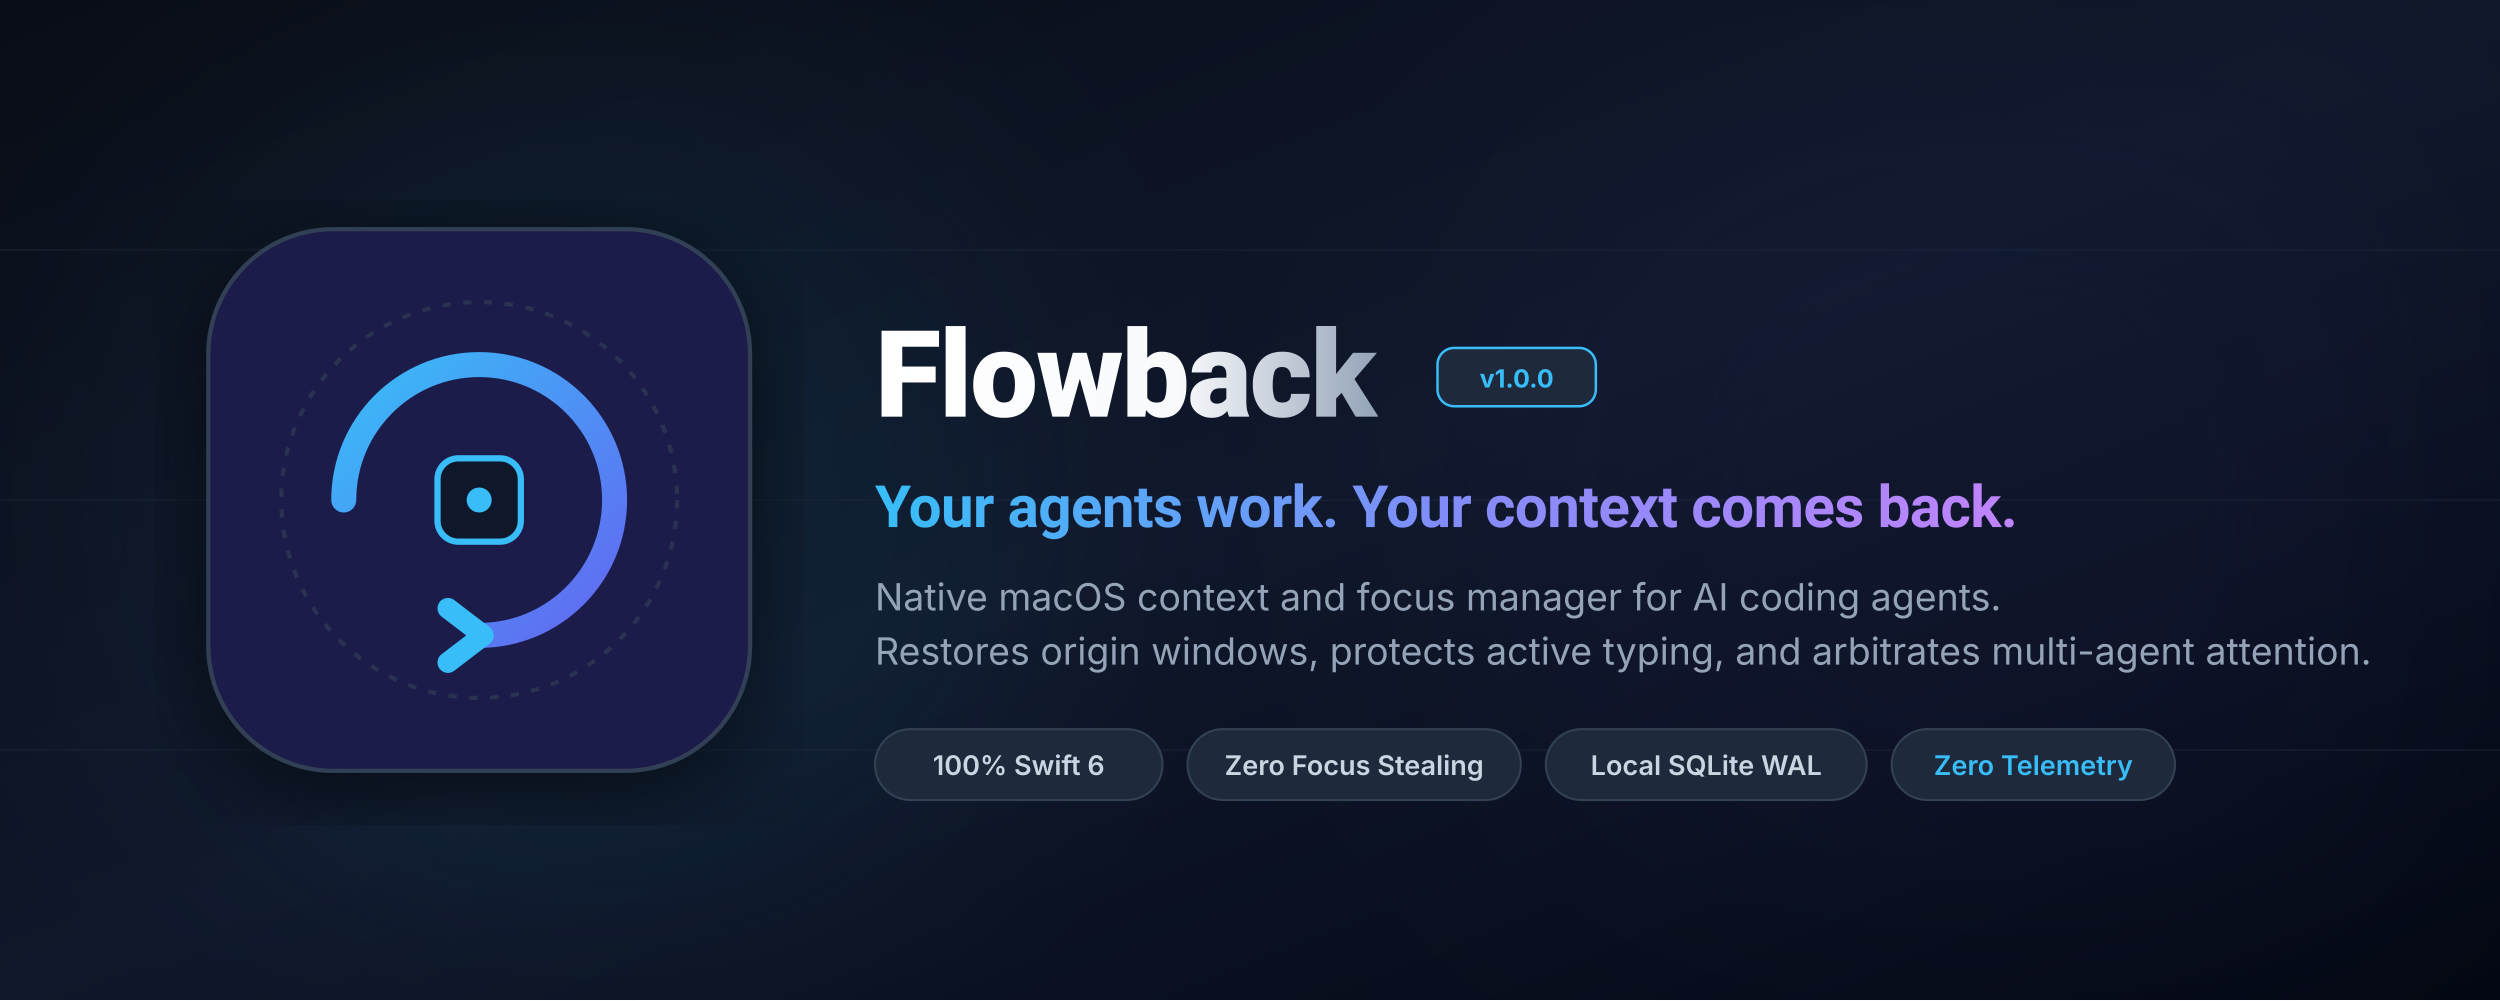
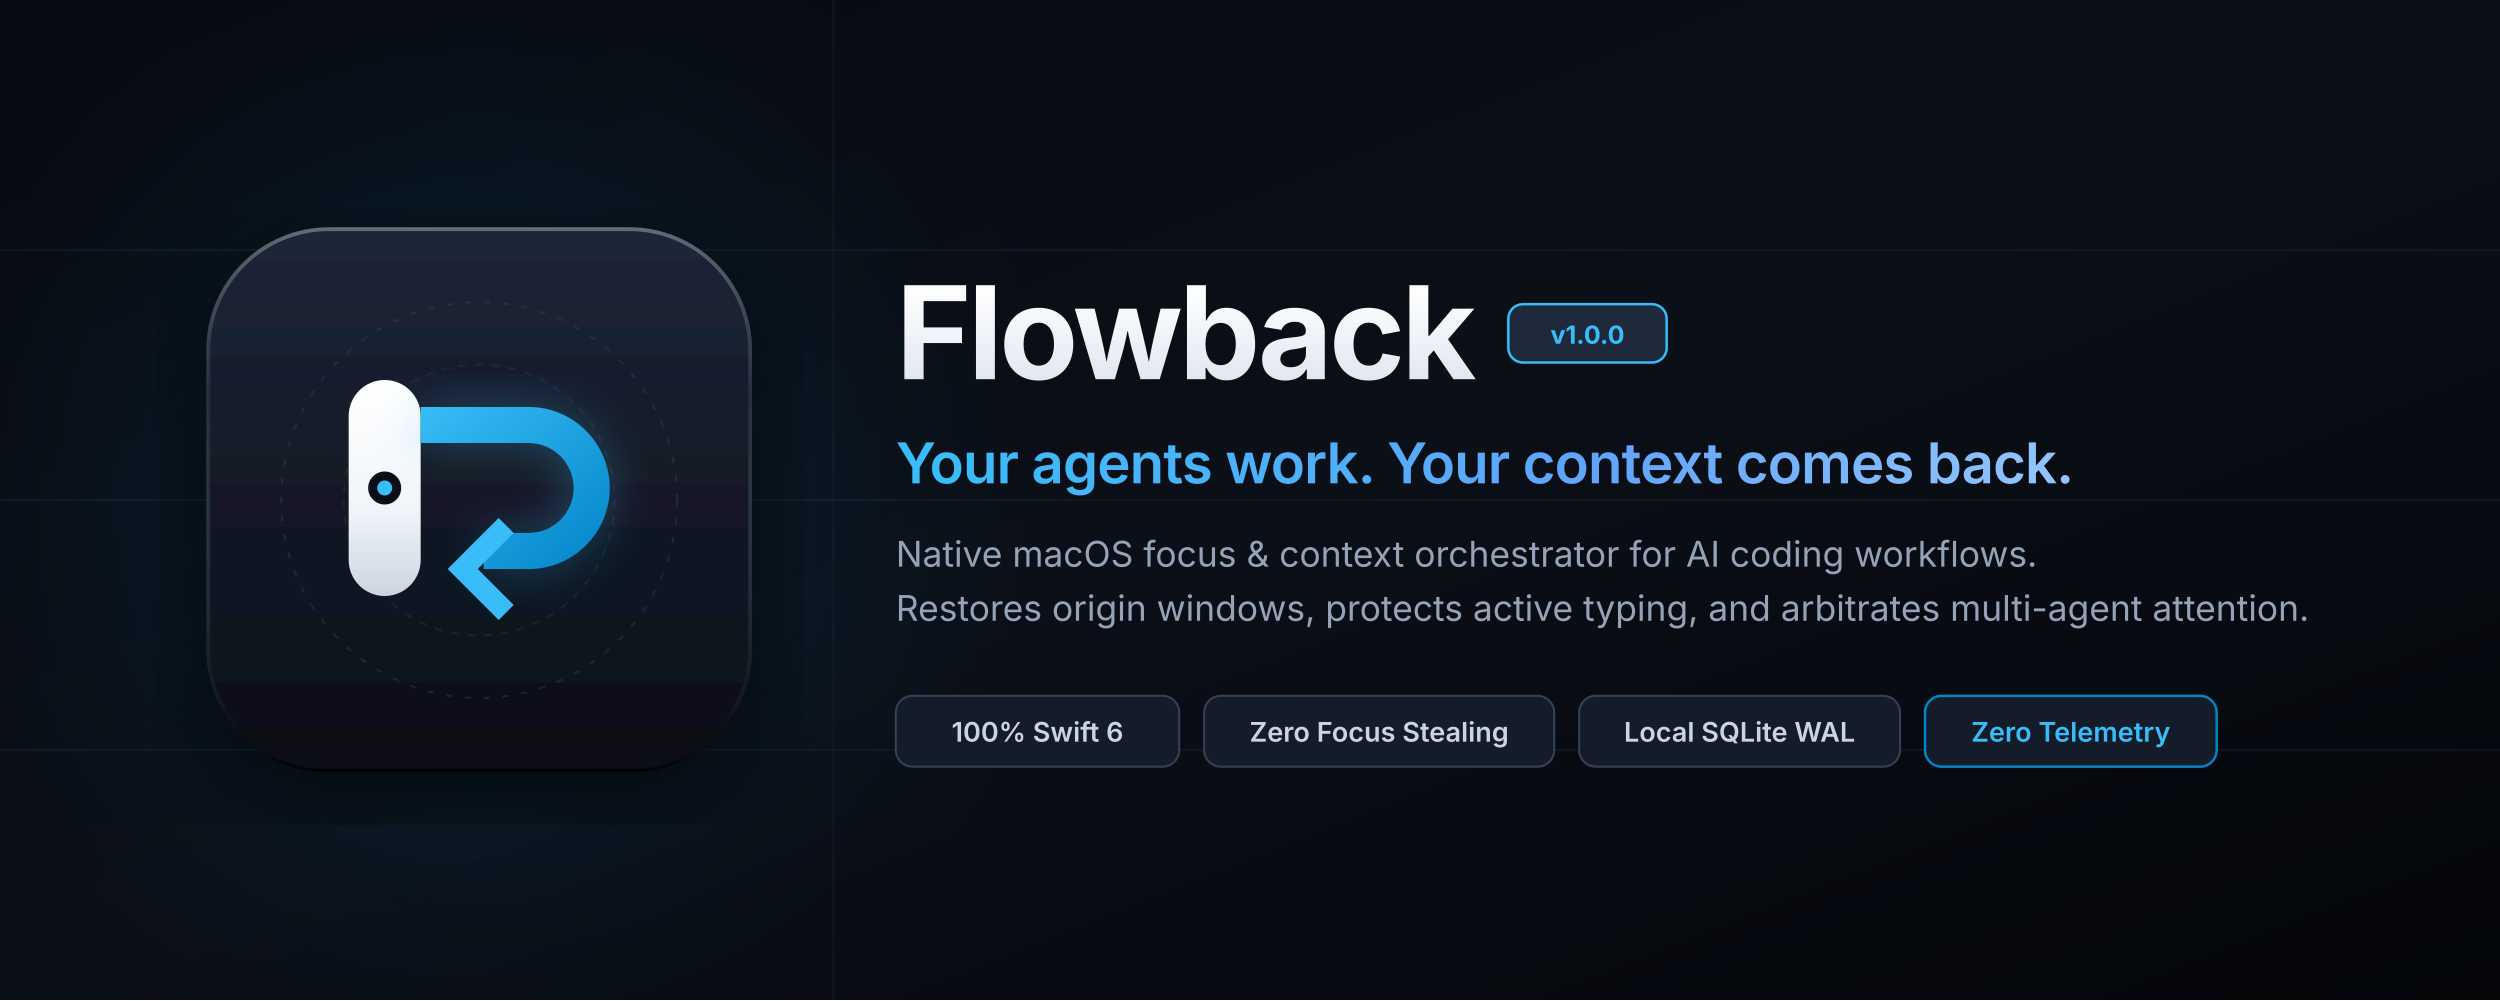
<svg xmlns="http://www.w3.org/2000/svg" viewBox="0 0 1200 480" width="100%" height="100%">
  <defs>
    <linearGradient id="bg" x1="0%" y1="0%" x2="100%" y2="100%">
-       <stop offset="0%" stop-color="#090d16" />
-       <stop offset="50%" stop-color="#0f172a" />
-       <stop offset="100%" stop-color="#030712" />
+       <stop offset="0%" stop-color="#070A10" />
+       <stop offset="50%" stop-color="#0B0F17" />
+       <stop offset="100%" stop-color="#04060A" />
    </linearGradient>
-     <linearGradient id="titleGrad" x1="0%" y1="0%" x2="100%" y2="0%">
-       <stop offset="0%" stop-color="#ffffff" />
-       <stop offset="60%" stop-color="#f8fafc" />
-       <stop offset="100%" stop-color="#94a3b8" />
+     <linearGradient id="titleGrad" x1="0%" y1="0%" x2="0%" y2="100%">
+       <stop offset="0%" stop-color="#FFFFFF" />
+       <stop offset="100%" stop-color="#E2E8F0" />
    </linearGradient>
    <linearGradient id="tagGrad" x1="0%" y1="0%" x2="100%" y2="0%">
-       <stop offset="0%" stop-color="#38bdf8" />
-       <stop offset="50%" stop-color="#818cf8" />
-       <stop offset="100%" stop-color="#c084fc" />
+       <stop offset="0%" stop-color="#38BDF8" />
+       <stop offset="60%" stop-color="#60A5FA" />
+       <stop offset="100%" stop-color="#93C5FD" />
    </linearGradient>
-     <linearGradient id="iconGlow" x1="0%" y1="0%" x2="100%" y2="100%">
-       <stop offset="0%" stop-color="#38bdf8" />
-       <stop offset="100%" stop-color="#6366f1" />
+     <linearGradient id="iconBodyGrad" x1="50%" y1="0%" x2="50%" y2="100%">
+       <stop offset="0%" stop-color="#1E2638" />
+       <stop offset="40%" stop-color="#141B29" />
+       <stop offset="100%" stop-color="#0A0E17" />
+     </linearGradient>
+     <linearGradient id="iconRim" x1="50%" y1="0%" x2="50%" y2="100%">
+       <stop offset="0%" stop-color="#FFFFFF" stop-opacity="0.32" />
+       <stop offset="30%" stop-color="#94A3B8" stop-opacity="0.12" />
+       <stop offset="100%" stop-color="#000000" stop-opacity="0.6" />
+     </linearGradient>
+     <linearGradient id="flowGrad" x1="0%" y1="0%" x2="100%" y2="100%">
+       <stop offset="0%" stop-color="#38BDF8" />
+       <stop offset="100%" stop-color="#0284C7" />
+     </linearGradient>
+     <linearGradient id="anchorMetal" x1="0%" y1="0%" x2="0%" y2="100%">
+       <stop offset="0%" stop-color="#FFFFFF" />
+       <stop offset="60%" stop-color="#F1F5F9" />
+       <stop offset="100%" stop-color="#CBD5E1" />
    </linearGradient>
    <filter id="shadow">
-       <feDropShadow dx="0" dy="12" stdDeviation="24" flood-color="#000" flood-opacity="0.6" />
+       <feDropShadow dx="0" dy="16" stdDeviation="28" flood-color="#000000" flood-opacity="0.65" />
+     </filter>
+     <filter id="ambient" x="-20%" y="-20%" width="140%" height="140%">
+       <feGaussianBlur stdDeviation="30" result="blur" />
+       <feComposite in="SourceGraphic" in2="blur" operator="over" />
    </filter>
  </defs>
  <rect width="1200" height="480" fill="url(#bg)" />
-   <circle cx="280" cy="240" r="220" fill="#38bdf8" opacity="0.06" filter="blur(60px)" />
-   <circle cx="950" cy="240" r="260" fill="#6366f1" opacity="0.05" filter="blur(80px)" />
-   <line x1="0" y1="120" x2="1200" y2="120" stroke="#1e293b" stroke-width="1" opacity="0.4" />
-   <line x1="0" y1="240" x2="1200" y2="240" stroke="#1e293b" stroke-width="1" opacity="0.4" />
-   <line x1="0" y1="360" x2="1200" y2="360" stroke="#1e293b" stroke-width="1" opacity="0.4" />
+   <line x1="0" y1="120" x2="1200" y2="120" stroke="#1E293B" stroke-width="1" opacity="0.35" />
+   <line x1="0" y1="240" x2="1200" y2="240" stroke="#1E293B" stroke-width="1" opacity="0.35" />
+   <line x1="0" y1="360" x2="1200" y2="360" stroke="#1E293B" stroke-width="1" opacity="0.35" />
+   <line x1="400" y1="0" x2="400" y2="480" stroke="#1E293B" stroke-width="1" opacity="0.25" />
+   <circle cx="230" cy="240" r="180" fill="#0284C7" opacity="0.12" filter="blur(60px)" />
  <g transform="translate(100, 110)">
-     <rect width="260" height="260" rx="60" fill="#1e1b4b" stroke="#334155" stroke-width="2" filter="url(#shadow)" />
-     <circle cx="130" cy="130" r="95" fill="none" stroke="#334155" stroke-width="2" stroke-dasharray="4 6" opacity="0.6" />
-     <path d="M 65 130 A 65 65 0 1 1 130 195" fill="none" stroke="url(#iconGlow)" stroke-width="12" stroke-linecap="round" />
-     <path d="M 115 182 L 132 195 L 115 208" fill="none" stroke="#38bdf8" stroke-width="10" stroke-linecap="round" stroke-linejoin="round" />
-     <rect x="110" y="110" width="40" height="40" rx="10" fill="#0f172a" stroke="#38bdf8" stroke-width="3" />
-     <circle cx="130" cy="130" r="6" fill="#38bdf8" />
+     <rect width="260" height="260" rx="58" ry="58" fill="url(#iconBodyGrad)" stroke="url(#iconRim)" stroke-width="1.8" filter="url(#shadow)" />
+     <circle cx="130" cy="130" r="95" fill="none" stroke="#334155" stroke-width="1" stroke-dasharray="3 6" opacity="0.4" />
+     <circle cx="130" cy="130" r="65" fill="none" stroke="#334155" stroke-width="1" stroke-dasharray="4 4" opacity="0.3" />
+     <g transform="translate(130, 130) scale(0.36) translate(-238, -272)">
+       <rect x="64" y="112" width="96" height="288" rx="48" fill="url(#anchorMetal)" />
+       <circle cx="112" cy="256" r="22" fill="#0A0E17" />
+       <circle cx="112" cy="256" r="10" fill="#38BDF8" />
+       <path d="M 160 148 L 304 148 C 363.6 148 412 196.4 412 256 C 412 315.6 363.6 364 304 364 L 244 364 L 244 316 L 304 316 C 337.1 316 364 289.1 364 256 C 364 222.9 337.1 196 304 196 L 160 196 Z" fill="#38BDF8" opacity="0.3" filter="url(#ambient)" />
+       <path d="M 160 148 L 304 148 C 363.6 148 412 196.4 412 256 C 412 315.6 363.6 364 304 364 L 244 364 L 244 316 L 304 316 C 337.1 316 364 289.1 364 256 C 364 222.9 337.1 196 304 196 L 160 196 Z" fill="url(#flowGrad)" />
+       <path d="M 264 296 L 196 364 L 264 432 L 284 412 L 236 364 L 284 316 Z" fill="#38BDF8" />
+     </g>
  </g>
-   <g transform="translate(420, 155)">
-     <text x="0" y="45" font-family="-apple-system, BlinkMacSystemFont, 'SF Pro Display', 'Segoe UI', Roboto, sans-serif" font-size="58" font-weight="800" fill="url(#titleGrad)" letter-spacing="-1">Flowback</text>
-     <rect x="270" y="12" width="76" height="28" rx="8" fill="#1e293b" stroke="#38bdf8" stroke-width="1.2" />
-     <text x="308" y="31" font-family="-apple-system, BlinkMacSystemFont, 'SF Pro Text', sans-serif" font-size="12" font-weight="700" fill="#38bdf8" text-anchor="middle">v1.0.0</text>
-     <text x="0" y="98" font-family="-apple-system, BlinkMacSystemFont, 'SF Pro Display', 'Segoe UI', Roboto, sans-serif" font-size="28" font-weight="600" fill="url(#tagGrad)" letter-spacing="-0.3">Your agents work. Your context comes back.</text>
-     <text x="0" y="138" font-family="-apple-system, BlinkMacSystemFont, 'SF Pro Text', sans-serif" font-size="18" fill="#94a3b8" font-weight="400">Native macOS context and focus manager for AI coding agents.</text>
-     <text x="0" y="164" font-family="-apple-system, BlinkMacSystemFont, 'SF Pro Text', sans-serif" font-size="18" fill="#94a3b8" font-weight="400">Restores origin windows, protects active typing, and arbitrates multi-agent attention.</text>
-     <g transform="translate(0, 195)">
-       <rect x="0" y="0" width="138" height="34" rx="17" fill="#1e293b" stroke="#334155" stroke-width="1" />
-       <text x="69" y="22" font-family="-apple-system, sans-serif" font-size="13" font-weight="600" fill="#cbd5e1" text-anchor="middle">100% Swift 6</text>
-       <rect x="150" y="0" width="160" height="34" rx="17" fill="#1e293b" stroke="#334155" stroke-width="1" />
-       <text x="230" y="22" font-family="-apple-system, sans-serif" font-size="13" font-weight="600" fill="#cbd5e1" text-anchor="middle">Zero Focus Stealing</text>
-       <rect x="322" y="0" width="154" height="34" rx="17" fill="#1e293b" stroke="#334155" stroke-width="1" />
-       <text x="399" y="22" font-family="-apple-system, sans-serif" font-size="13" font-weight="600" fill="#cbd5e1" text-anchor="middle">Local SQLite WAL</text>
-       <rect x="488" y="0" width="136" height="34" rx="17" fill="#1e293b" stroke="#334155" stroke-width="1" />
-       <text x="556" y="22" font-family="-apple-system, sans-serif" font-size="13" font-weight="600" fill="#38bdf8" text-anchor="middle">Zero Telemetry</text>
+   <g transform="translate(430, 130)">
+     <text x="0" y="52" font-family="-apple-system, BlinkMacSystemFont, 'SF Pro Display', 'Inter', system-ui, sans-serif" font-size="62" font-weight="700" fill="url(#titleGrad)" letter-spacing="-1.8">Flowback</text>
+     <rect x="294" y="16" width="76" height="28" rx="7" fill="#1E293B" stroke="#38BDF8" stroke-width="1.2" />
+     <text x="332" y="35" font-family="-apple-system, BlinkMacSystemFont, 'SF Pro Text', system-ui, sans-serif" font-size="12" font-weight="700" fill="#38BDF8" text-anchor="middle">v1.0.0</text>
+     <text x="0" y="102" font-family="-apple-system, BlinkMacSystemFont, 'SF Pro Display', 'Inter', system-ui, sans-serif" font-size="27" font-weight="600" fill="url(#tagGrad)" letter-spacing="-0.4">Your agents work. Your context comes back.</text>
+     <text x="0" y="142" font-family="-apple-system, BlinkMacSystemFont, 'SF Pro Text', system-ui, sans-serif" font-size="17" fill="#94A3B8" font-weight="400">Native macOS focus &amp; context orchestrator for AI coding workflows.</text>
+     <text x="0" y="168" font-family="-apple-system, BlinkMacSystemFont, 'SF Pro Text', system-ui, sans-serif" font-size="17" fill="#94A3B8" font-weight="400">Restores origin windows, protects active typing, and arbitrates multi-agent attention.</text>
+     <g transform="translate(0, 204)">
+       <rect x="0" y="0" width="136" height="34" rx="8" fill="#141B29" stroke="#334155" stroke-width="1" />
+       <text x="68" y="22" font-family="-apple-system, system-ui, sans-serif" font-size="13" font-weight="600" fill="#CBD5E1" text-anchor="middle">100% Swift 6</text>
+       <rect x="148" y="0" width="168" height="34" rx="8" fill="#141B29" stroke="#334155" stroke-width="1" />
+       <text x="232" y="22" font-family="-apple-system, system-ui, sans-serif" font-size="13" font-weight="600" fill="#CBD5E1" text-anchor="middle">Zero Focus Stealing</text>
+       <rect x="328" y="0" width="154" height="34" rx="8" fill="#141B29" stroke="#334155" stroke-width="1" />
+       <text x="405" y="22" font-family="-apple-system, system-ui, sans-serif" font-size="13" font-weight="600" fill="#CBD5E1" text-anchor="middle">Local SQLite WAL</text>
+       <rect x="494" y="0" width="140" height="34" rx="8" fill="#141B29" stroke="#0284C7" stroke-width="1.2" />
+       <text x="564" y="22" font-family="-apple-system, system-ui, sans-serif" font-size="13" font-weight="600" fill="#38BDF8" text-anchor="middle">Zero Telemetry</text>
    </g>
  </g>
</svg>
